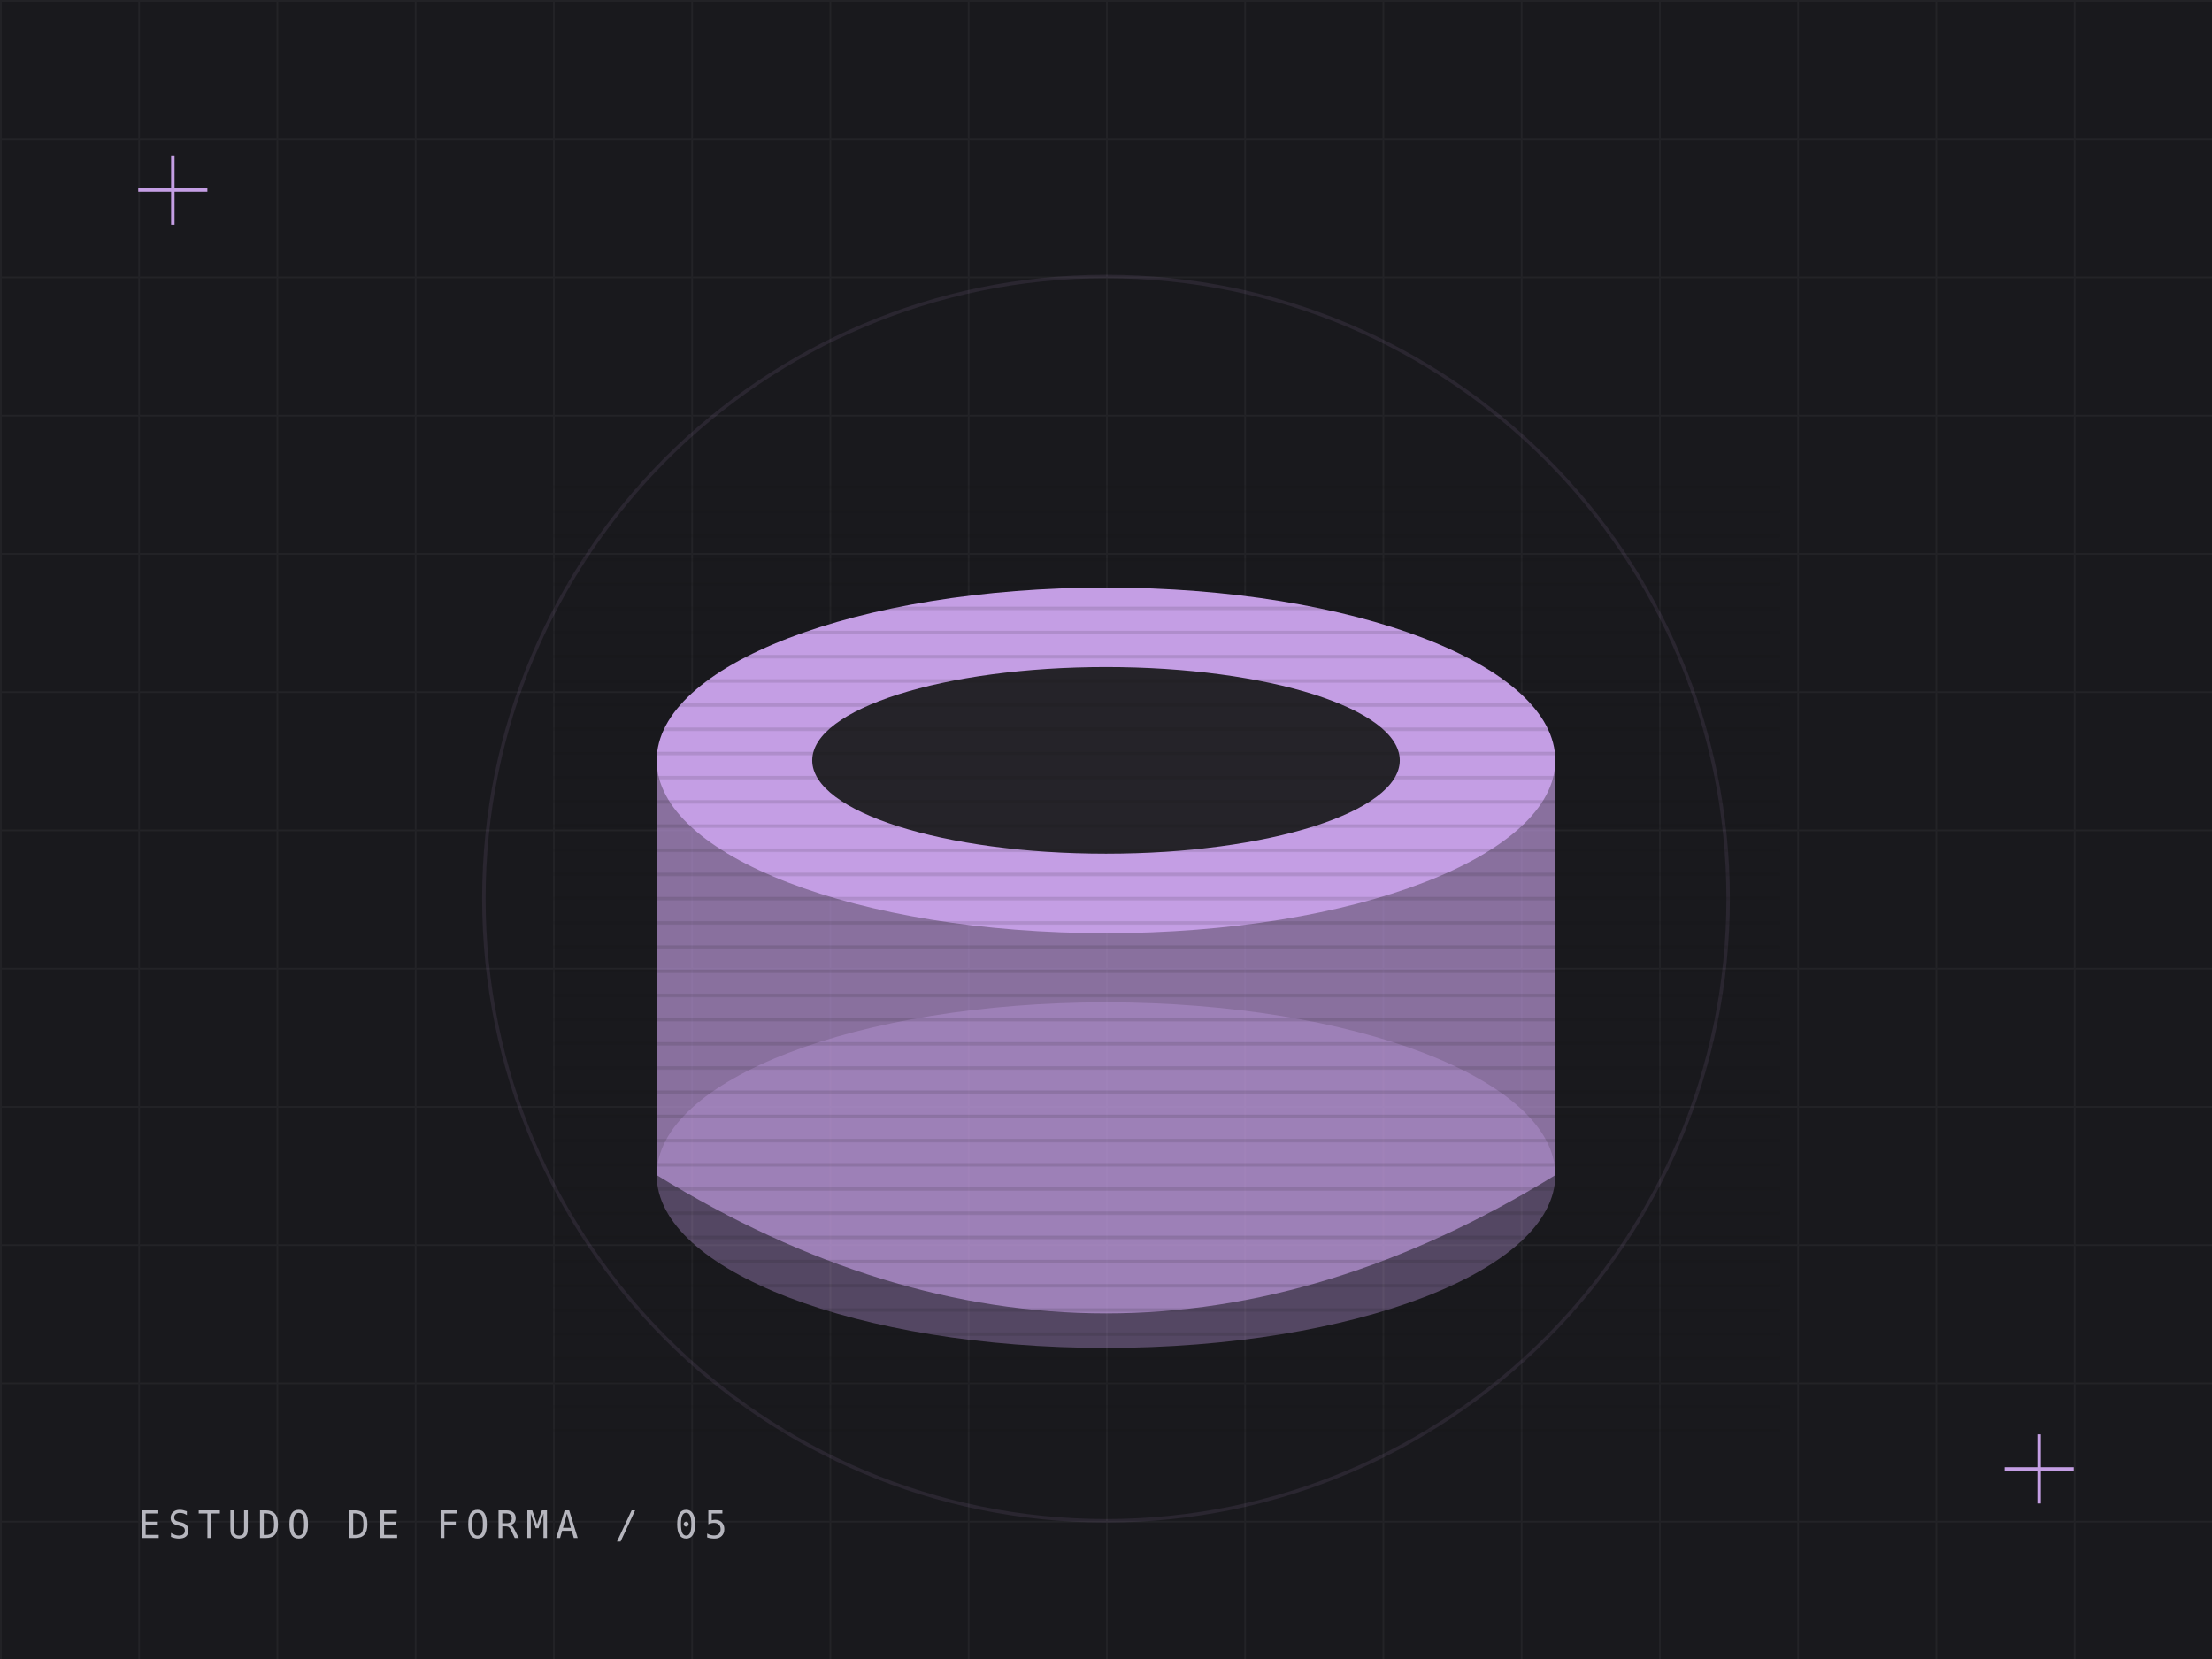
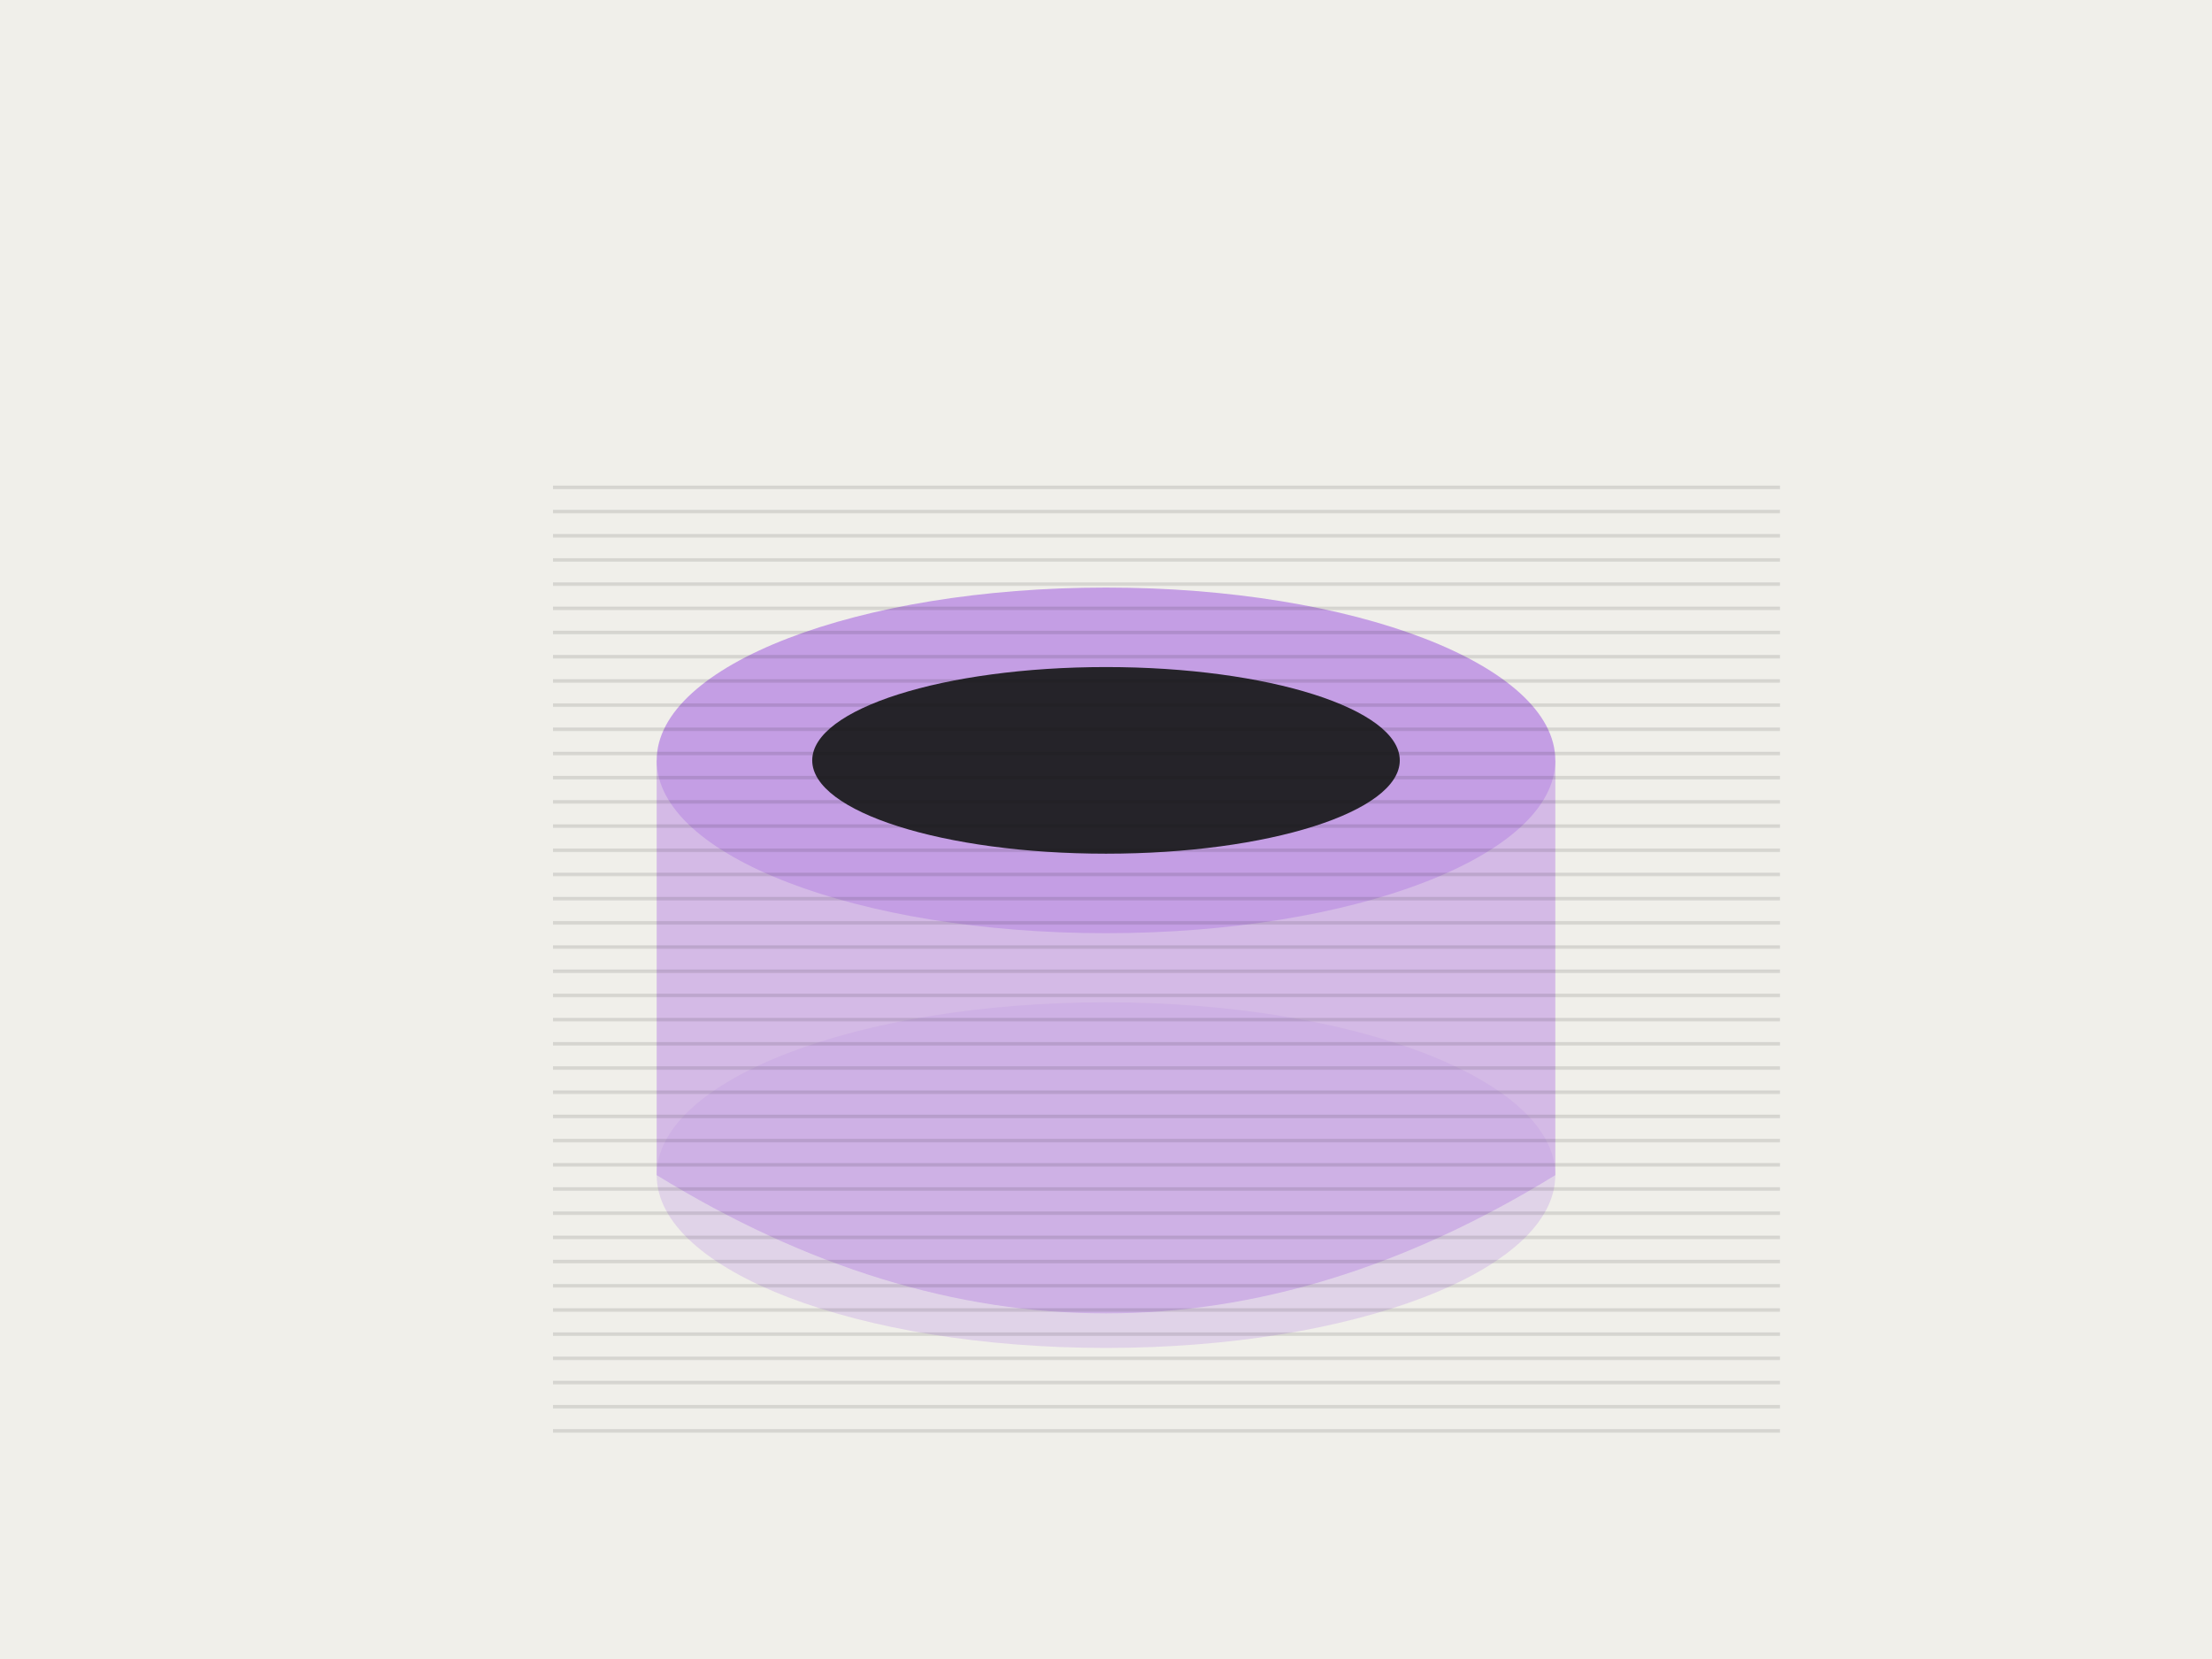
<svg xmlns="http://www.w3.org/2000/svg" width="640" height="480" viewBox="0 0 640 480">
  <defs>
    <pattern id="grid" width="40" height="40" patternUnits="userSpaceOnUse">
      <path d="M40 0H0V40" fill="none" stroke="#ffffff" stroke-opacity=".04" />
    </pattern>
    <pattern id="layers" width="640" height="7" patternUnits="userSpaceOnUse">
      <path d="M0 1H640" stroke="#111113" stroke-opacity=".12" />
    </pattern>
  </defs>
-   <rect width="640" height="480" fill="#19191d" />
-   <rect width="640" height="480" fill="url(#grid)" />
-   <circle cx="320" cy="260" r="180" fill="none" stroke="#c49ee4" stroke-opacity=".1" />
+   <rect width="640" height="480" fill="#f0efea" />
  <ellipse cx="320" cy="340" rx="130" ry="50" fill="#c49ee4" opacity=".35" />
  <path d="M190 220 Q320 280 450 220 L450 340 Q320 420 190 340 Z" fill="#c49ee4" opacity=".65" />
  <ellipse cx="320" cy="220" rx="130" ry="50" fill="#c49ee4" />
  <ellipse cx="320" cy="220" rx="85" ry="27" fill="#252329" />
  <rect x="160" y="140" width="355" height="280" fill="url(#layers)" />
-   <path d="M40 55h20m-10-10v20M580 425h20m-10-10v20" stroke="#c49ee4" />
-   <text x="40" y="445" fill="#b6b6be" font-family="monospace" font-size="11" letter-spacing="2">ESTUDO DE FORMA / 05</text>
</svg>
